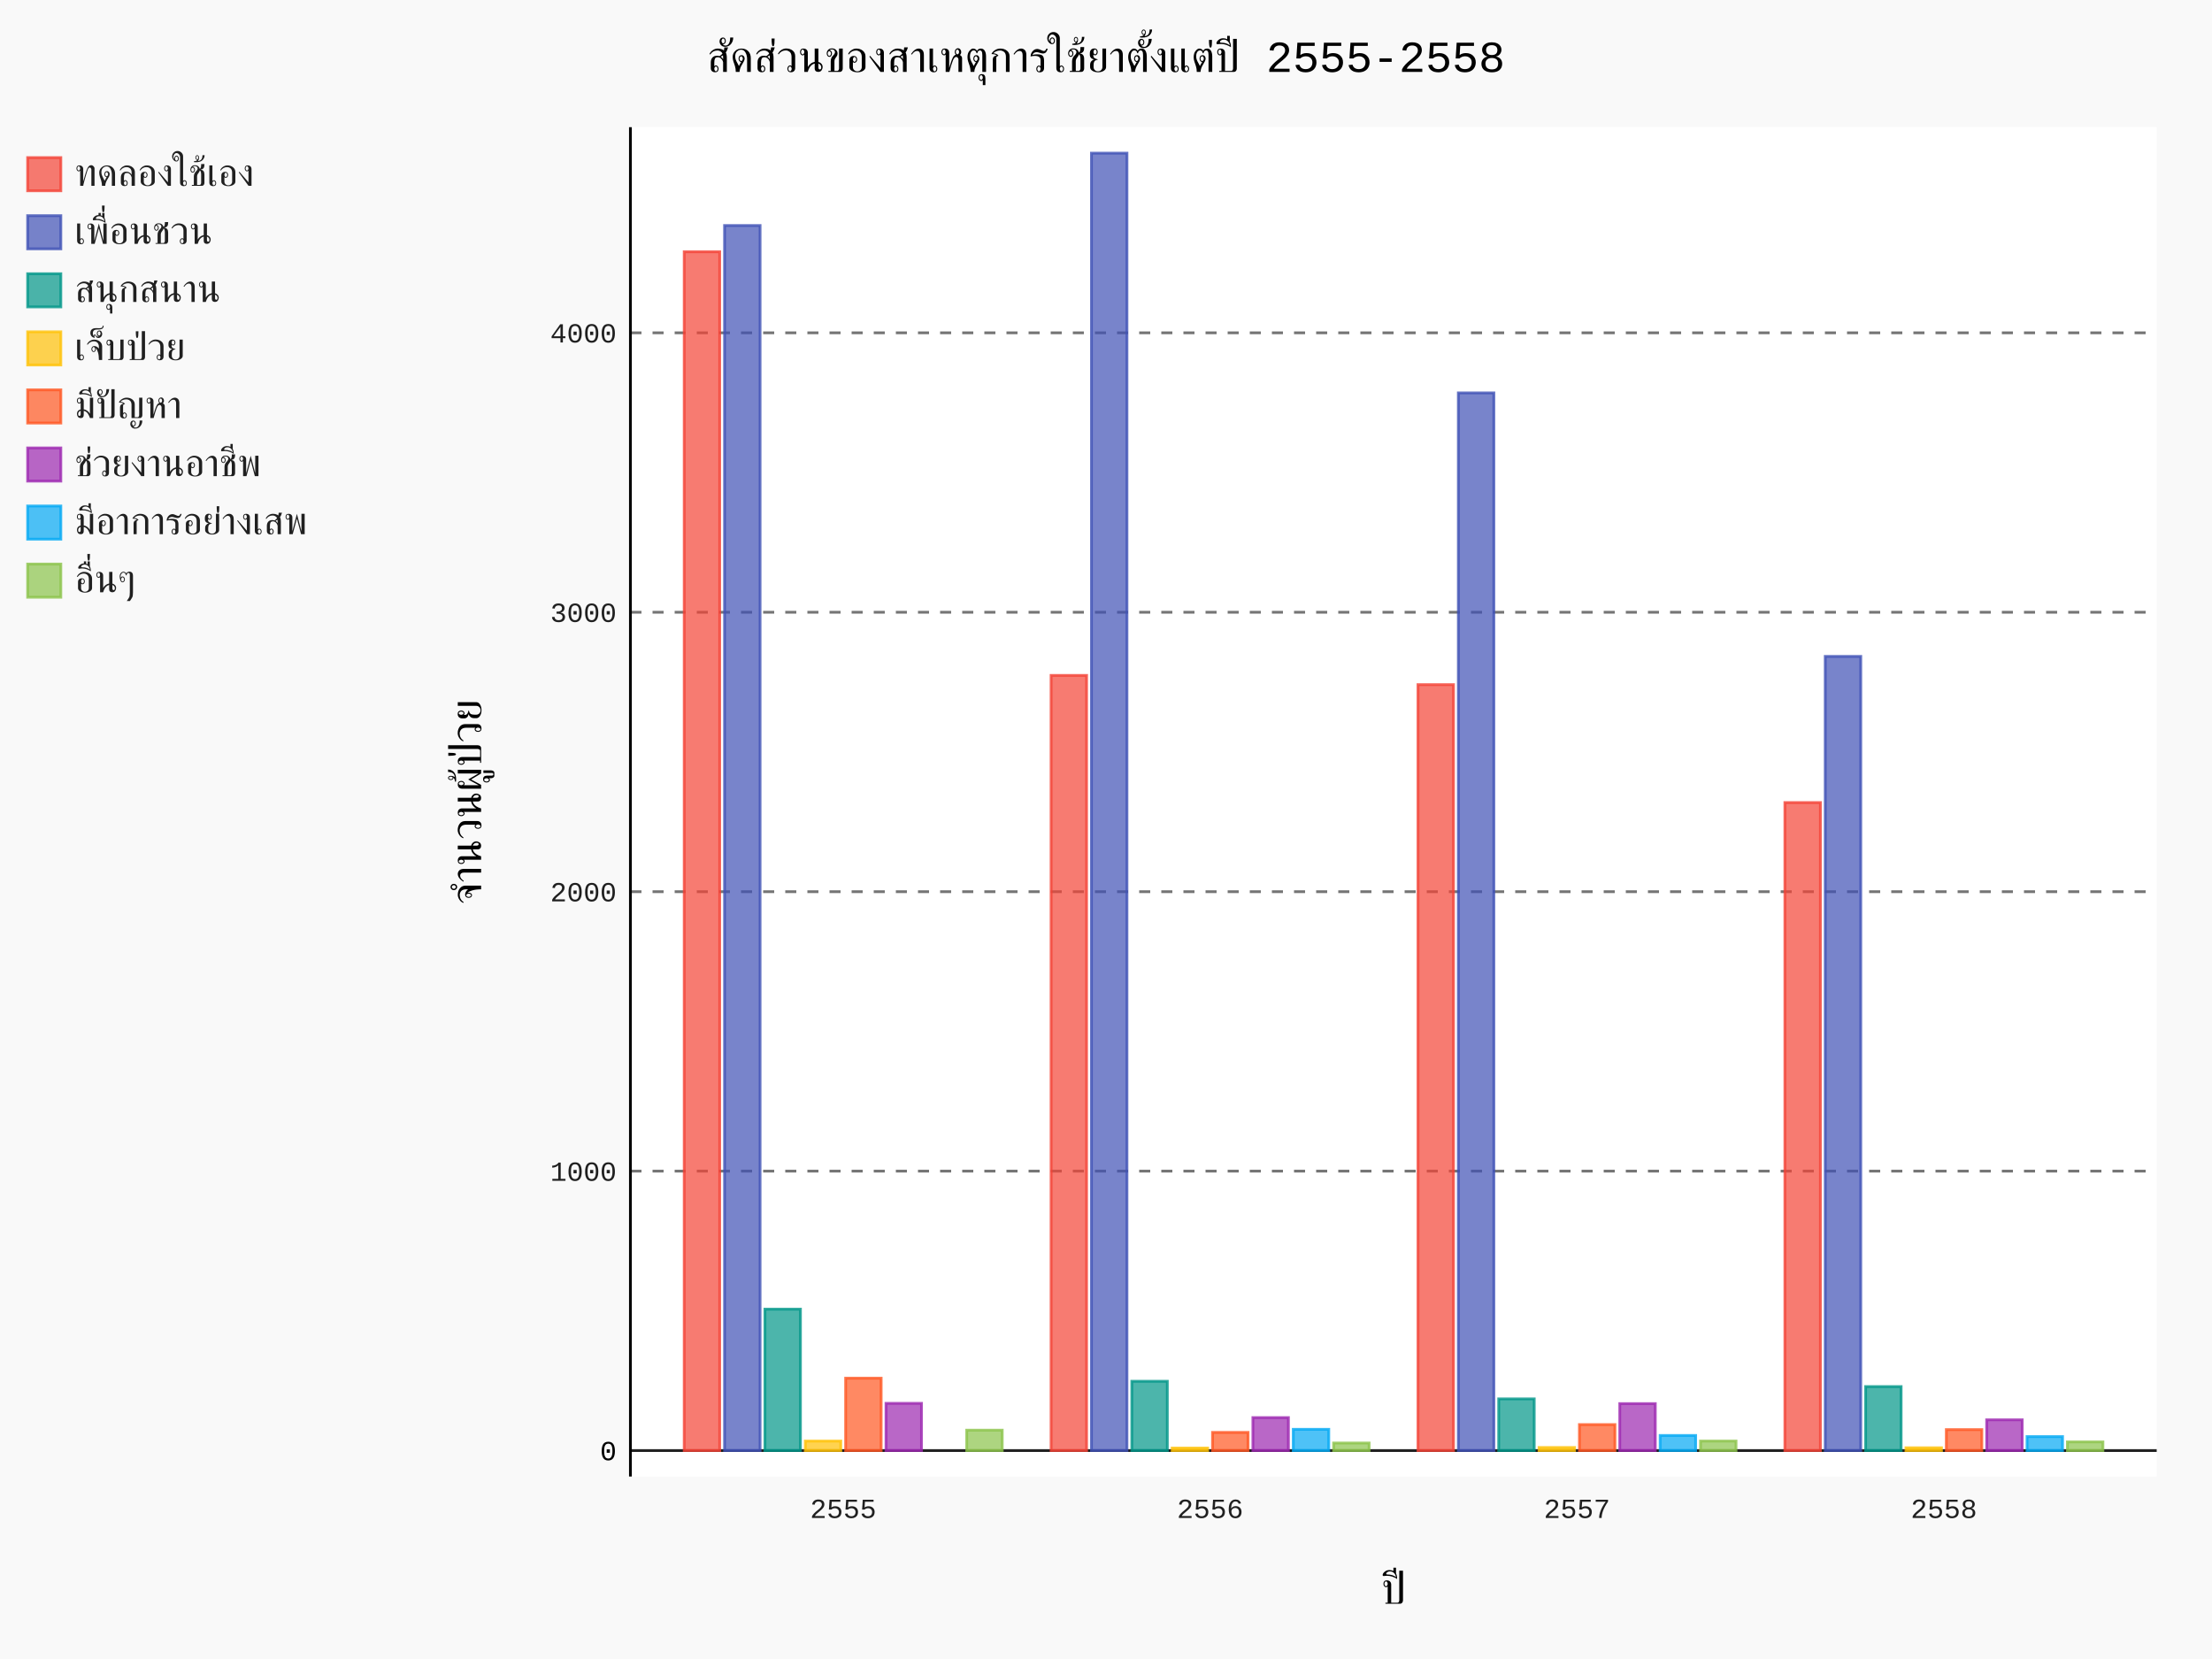
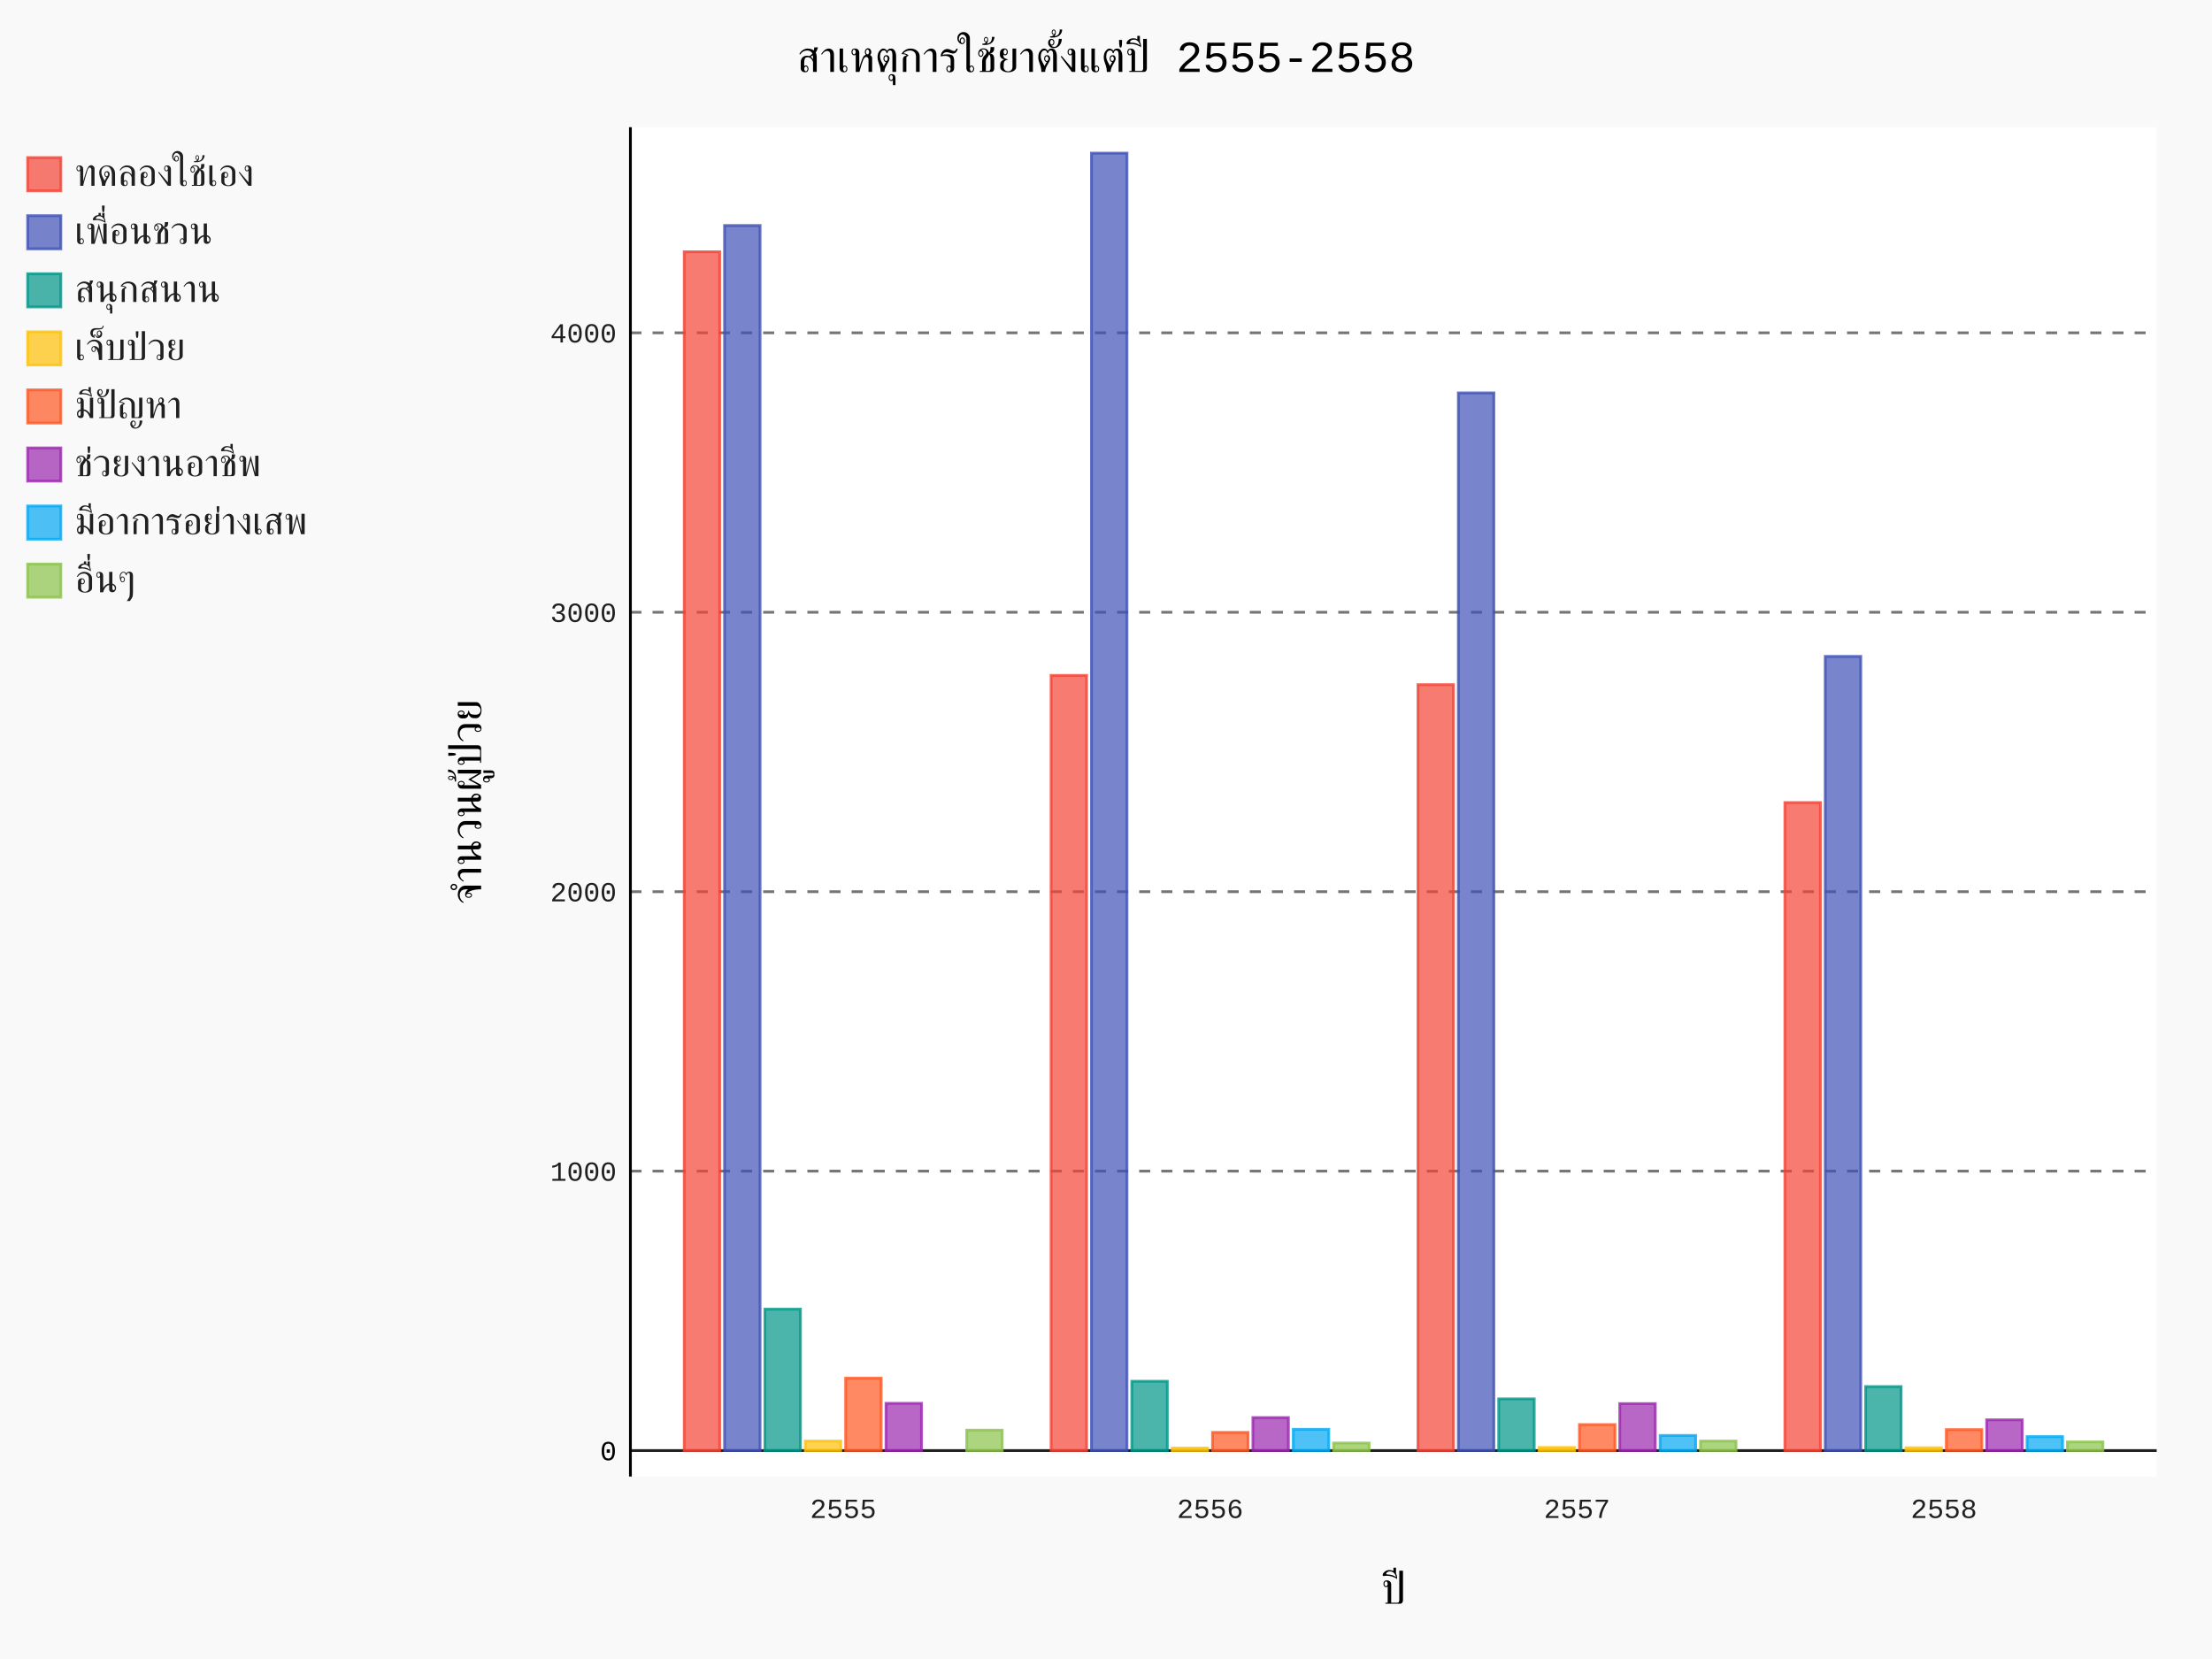
- <svg xmlns="http://www.w3.org/2000/svg" class="pygal-chart" id="chart-f72b42bc-df4b-4bab-9220-b4e55da110b3" viewBox="0 0 800 600">
+ <svg xmlns="http://www.w3.org/2000/svg" class="pygal-chart" id="chart-c4093220-619a-4b19-87af-b7046ed606a4" viewBox="0 0 800 600">
  <defs>
-     <style type="text/css">#chart-f72b42bc-df4b-4bab-9220-b4e55da110b3{-webkit-user-select:none;-webkit-font-smoothing:antialiased;font-family:Consolas,"Liberation Mono",Menlo,Courier,monospace}#chart-f72b42bc-df4b-4bab-9220-b4e55da110b3 .title{font-family:Consolas,"Liberation Mono",Menlo,Courier,monospace;font-size:16px}#chart-f72b42bc-df4b-4bab-9220-b4e55da110b3 .legends .legend text{font-family:Consolas,"Liberation Mono",Menlo,Courier,monospace;font-size:14px}#chart-f72b42bc-df4b-4bab-9220-b4e55da110b3 .axis text{font-family:Consolas,"Liberation Mono",Menlo,Courier,monospace;font-size:10px}#chart-f72b42bc-df4b-4bab-9220-b4e55da110b3 .axis text.major{font-family:Consolas,"Liberation Mono",Menlo,Courier,monospace;font-size:10px}#chart-f72b42bc-df4b-4bab-9220-b4e55da110b3 .text-overlay text.value{font-family:Consolas,"Liberation Mono",Menlo,Courier,monospace;font-size:16px}#chart-f72b42bc-df4b-4bab-9220-b4e55da110b3 .text-overlay text.label{font-family:Consolas,"Liberation Mono",Menlo,Courier,monospace;font-size:10px}#chart-f72b42bc-df4b-4bab-9220-b4e55da110b3 .tooltip{font-family:Consolas,"Liberation Mono",Menlo,Courier,monospace;font-size:14px}#chart-f72b42bc-df4b-4bab-9220-b4e55da110b3 text.no_data{font-family:Consolas,"Liberation Mono",Menlo,Courier,monospace;font-size:64px}
- #chart-f72b42bc-df4b-4bab-9220-b4e55da110b3{background-color:rgba(249,249,249,1)}#chart-f72b42bc-df4b-4bab-9220-b4e55da110b3 path,#chart-f72b42bc-df4b-4bab-9220-b4e55da110b3 line,#chart-f72b42bc-df4b-4bab-9220-b4e55da110b3 rect,#chart-f72b42bc-df4b-4bab-9220-b4e55da110b3 circle{-webkit-transition:150ms;-moz-transition:150ms;transition:150ms}#chart-f72b42bc-df4b-4bab-9220-b4e55da110b3 .graph &gt; .background{fill:rgba(249,249,249,1)}#chart-f72b42bc-df4b-4bab-9220-b4e55da110b3 .plot &gt; .background{fill:rgba(255,255,255,1)}#chart-f72b42bc-df4b-4bab-9220-b4e55da110b3 .graph{fill:rgba(0,0,0,.87)}#chart-f72b42bc-df4b-4bab-9220-b4e55da110b3 text.no_data{fill:rgba(0,0,0,1)}#chart-f72b42bc-df4b-4bab-9220-b4e55da110b3 .title{fill:rgba(0,0,0,1)}#chart-f72b42bc-df4b-4bab-9220-b4e55da110b3 .legends .legend text{fill:rgba(0,0,0,.87)}#chart-f72b42bc-df4b-4bab-9220-b4e55da110b3 .legends .legend:hover text{fill:rgba(0,0,0,1)}#chart-f72b42bc-df4b-4bab-9220-b4e55da110b3 .axis .line{stroke:rgba(0,0,0,1)}#chart-f72b42bc-df4b-4bab-9220-b4e55da110b3 .axis .guide.line{stroke:rgba(0,0,0,.54)}#chart-f72b42bc-df4b-4bab-9220-b4e55da110b3 .axis .major.line{stroke:rgba(0,0,0,.87)}#chart-f72b42bc-df4b-4bab-9220-b4e55da110b3 .axis text.major{fill:rgba(0,0,0,1)}#chart-f72b42bc-df4b-4bab-9220-b4e55da110b3 .axis.y .guides:hover .guide.line,#chart-f72b42bc-df4b-4bab-9220-b4e55da110b3 .line-graph .axis.x .guides:hover .guide.line,#chart-f72b42bc-df4b-4bab-9220-b4e55da110b3 .stackedline-graph .axis.x .guides:hover .guide.line,#chart-f72b42bc-df4b-4bab-9220-b4e55da110b3 .xy-graph .axis.x .guides:hover .guide.line{stroke:rgba(0,0,0,1)}#chart-f72b42bc-df4b-4bab-9220-b4e55da110b3 .axis .guides:hover text{fill:rgba(0,0,0,1)}#chart-f72b42bc-df4b-4bab-9220-b4e55da110b3 .reactive{fill-opacity:.7;stroke-opacity:.8}#chart-f72b42bc-df4b-4bab-9220-b4e55da110b3 .ci{stroke:rgba(0,0,0,.87)}#chart-f72b42bc-df4b-4bab-9220-b4e55da110b3 .reactive.active,#chart-f72b42bc-df4b-4bab-9220-b4e55da110b3 .active .reactive{fill-opacity:.8;stroke-opacity:.9;stroke-width:4}#chart-f72b42bc-df4b-4bab-9220-b4e55da110b3 .ci .reactive.active{stroke-width:1.5}#chart-f72b42bc-df4b-4bab-9220-b4e55da110b3 .series text{fill:rgba(0,0,0,1)}#chart-f72b42bc-df4b-4bab-9220-b4e55da110b3 .tooltip rect{fill:rgba(255,255,255,1);stroke:rgba(0,0,0,1);-webkit-transition:opacity 150ms;-moz-transition:opacity 150ms;transition:opacity 150ms}#chart-f72b42bc-df4b-4bab-9220-b4e55da110b3 .tooltip .label{fill:rgba(0,0,0,.87)}#chart-f72b42bc-df4b-4bab-9220-b4e55da110b3 .tooltip .label{fill:rgba(0,0,0,.87)}#chart-f72b42bc-df4b-4bab-9220-b4e55da110b3 .tooltip .legend{font-size:.8em;fill:rgba(0,0,0,.54)}#chart-f72b42bc-df4b-4bab-9220-b4e55da110b3 .tooltip .x_label{font-size:.6em;fill:rgba(0,0,0,1)}#chart-f72b42bc-df4b-4bab-9220-b4e55da110b3 .tooltip .xlink{font-size:.5em;text-decoration:underline}#chart-f72b42bc-df4b-4bab-9220-b4e55da110b3 .tooltip .value{font-size:1.5em}#chart-f72b42bc-df4b-4bab-9220-b4e55da110b3 .bound{font-size:.5em}#chart-f72b42bc-df4b-4bab-9220-b4e55da110b3 .max-value{font-size:.75em;fill:rgba(0,0,0,.54)}#chart-f72b42bc-df4b-4bab-9220-b4e55da110b3 .map-element{fill:rgba(255,255,255,1);stroke:rgba(0,0,0,.54) !important}#chart-f72b42bc-df4b-4bab-9220-b4e55da110b3 .map-element .reactive{fill-opacity:inherit;stroke-opacity:inherit}#chart-f72b42bc-df4b-4bab-9220-b4e55da110b3 .color-0,#chart-f72b42bc-df4b-4bab-9220-b4e55da110b3 .color-0 a:visited{stroke:#F44336;fill:#F44336}#chart-f72b42bc-df4b-4bab-9220-b4e55da110b3 .color-1,#chart-f72b42bc-df4b-4bab-9220-b4e55da110b3 .color-1 a:visited{stroke:#3F51B5;fill:#3F51B5}#chart-f72b42bc-df4b-4bab-9220-b4e55da110b3 .color-2,#chart-f72b42bc-df4b-4bab-9220-b4e55da110b3 .color-2 a:visited{stroke:#009688;fill:#009688}#chart-f72b42bc-df4b-4bab-9220-b4e55da110b3 .color-3,#chart-f72b42bc-df4b-4bab-9220-b4e55da110b3 .color-3 a:visited{stroke:#FFC107;fill:#FFC107}#chart-f72b42bc-df4b-4bab-9220-b4e55da110b3 .color-4,#chart-f72b42bc-df4b-4bab-9220-b4e55da110b3 .color-4 a:visited{stroke:#FF5722;fill:#FF5722}#chart-f72b42bc-df4b-4bab-9220-b4e55da110b3 .color-5,#chart-f72b42bc-df4b-4bab-9220-b4e55da110b3 .color-5 a:visited{stroke:#9C27B0;fill:#9C27B0}#chart-f72b42bc-df4b-4bab-9220-b4e55da110b3 .color-6,#chart-f72b42bc-df4b-4bab-9220-b4e55da110b3 .color-6 a:visited{stroke:#03A9F4;fill:#03A9F4}#chart-f72b42bc-df4b-4bab-9220-b4e55da110b3 .color-7,#chart-f72b42bc-df4b-4bab-9220-b4e55da110b3 .color-7 a:visited{stroke:#8BC34A;fill:#8BC34A}#chart-f72b42bc-df4b-4bab-9220-b4e55da110b3 .text-overlay .color-0 text{fill:black}#chart-f72b42bc-df4b-4bab-9220-b4e55da110b3 .text-overlay .color-1 text{fill:black}#chart-f72b42bc-df4b-4bab-9220-b4e55da110b3 .text-overlay .color-2 text{fill:black}#chart-f72b42bc-df4b-4bab-9220-b4e55da110b3 .text-overlay .color-3 text{fill:black}#chart-f72b42bc-df4b-4bab-9220-b4e55da110b3 .text-overlay .color-4 text{fill:black}#chart-f72b42bc-df4b-4bab-9220-b4e55da110b3 .text-overlay .color-5 text{fill:black}#chart-f72b42bc-df4b-4bab-9220-b4e55da110b3 .text-overlay .color-6 text{fill:black}#chart-f72b42bc-df4b-4bab-9220-b4e55da110b3 .text-overlay .color-7 text{fill:black}
- #chart-f72b42bc-df4b-4bab-9220-b4e55da110b3 text.no_data{text-anchor:middle}#chart-f72b42bc-df4b-4bab-9220-b4e55da110b3 .guide.line{fill:none}#chart-f72b42bc-df4b-4bab-9220-b4e55da110b3 .centered{text-anchor:middle}#chart-f72b42bc-df4b-4bab-9220-b4e55da110b3 .title{text-anchor:middle}#chart-f72b42bc-df4b-4bab-9220-b4e55da110b3 .legends .legend text{fill-opacity:1}#chart-f72b42bc-df4b-4bab-9220-b4e55da110b3 .axis.x text{text-anchor:middle}#chart-f72b42bc-df4b-4bab-9220-b4e55da110b3 .axis.x:not(.web) text[transform]{text-anchor:start}#chart-f72b42bc-df4b-4bab-9220-b4e55da110b3 .axis.x:not(.web) text[transform].backwards{text-anchor:end}#chart-f72b42bc-df4b-4bab-9220-b4e55da110b3 .axis.y text{text-anchor:end}#chart-f72b42bc-df4b-4bab-9220-b4e55da110b3 .axis.y text[transform].backwards{text-anchor:start}#chart-f72b42bc-df4b-4bab-9220-b4e55da110b3 .axis.y2 text{text-anchor:start}#chart-f72b42bc-df4b-4bab-9220-b4e55da110b3 .axis.y2 text[transform].backwards{text-anchor:end}#chart-f72b42bc-df4b-4bab-9220-b4e55da110b3 .axis .guide.line{stroke-dasharray:4,4}#chart-f72b42bc-df4b-4bab-9220-b4e55da110b3 .axis .major.guide.line{stroke-dasharray:6,6}#chart-f72b42bc-df4b-4bab-9220-b4e55da110b3 .horizontal .axis.y .guide.line,#chart-f72b42bc-df4b-4bab-9220-b4e55da110b3 .horizontal .axis.y2 .guide.line,#chart-f72b42bc-df4b-4bab-9220-b4e55da110b3 .vertical .axis.x .guide.line{opacity:0}#chart-f72b42bc-df4b-4bab-9220-b4e55da110b3 .horizontal .axis.always_show .guide.line,#chart-f72b42bc-df4b-4bab-9220-b4e55da110b3 .vertical .axis.always_show .guide.line{opacity:1 !important}#chart-f72b42bc-df4b-4bab-9220-b4e55da110b3 .axis.y .guides:hover .guide.line,#chart-f72b42bc-df4b-4bab-9220-b4e55da110b3 .axis.y2 .guides:hover .guide.line,#chart-f72b42bc-df4b-4bab-9220-b4e55da110b3 .axis.x .guides:hover .guide.line{opacity:1}#chart-f72b42bc-df4b-4bab-9220-b4e55da110b3 .axis .guides:hover text{opacity:1}#chart-f72b42bc-df4b-4bab-9220-b4e55da110b3 .nofill{fill:none}#chart-f72b42bc-df4b-4bab-9220-b4e55da110b3 .subtle-fill{fill-opacity:.2}#chart-f72b42bc-df4b-4bab-9220-b4e55da110b3 .dot{stroke-width:1px;fill-opacity:1}#chart-f72b42bc-df4b-4bab-9220-b4e55da110b3 .dot.active{stroke-width:5px}#chart-f72b42bc-df4b-4bab-9220-b4e55da110b3 .dot.negative{fill:transparent}#chart-f72b42bc-df4b-4bab-9220-b4e55da110b3 text,#chart-f72b42bc-df4b-4bab-9220-b4e55da110b3 tspan{stroke:none !important}#chart-f72b42bc-df4b-4bab-9220-b4e55da110b3 .series text.active{opacity:1}#chart-f72b42bc-df4b-4bab-9220-b4e55da110b3 .tooltip rect{fill-opacity:.95;stroke-width:.5}#chart-f72b42bc-df4b-4bab-9220-b4e55da110b3 .tooltip text{fill-opacity:1}#chart-f72b42bc-df4b-4bab-9220-b4e55da110b3 .showable{visibility:hidden}#chart-f72b42bc-df4b-4bab-9220-b4e55da110b3 .showable.shown{visibility:visible}#chart-f72b42bc-df4b-4bab-9220-b4e55da110b3 .gauge-background{fill:rgba(229,229,229,1);stroke:none}#chart-f72b42bc-df4b-4bab-9220-b4e55da110b3 .bg-lines{stroke:rgba(249,249,249,1);stroke-width:2px}</style>
+     <style type="text/css">#chart-c4093220-619a-4b19-87af-b7046ed606a4{-webkit-user-select:none;-webkit-font-smoothing:antialiased;font-family:Consolas,"Liberation Mono",Menlo,Courier,monospace}#chart-c4093220-619a-4b19-87af-b7046ed606a4 .title{font-family:Consolas,"Liberation Mono",Menlo,Courier,monospace;font-size:16px}#chart-c4093220-619a-4b19-87af-b7046ed606a4 .legends .legend text{font-family:Consolas,"Liberation Mono",Menlo,Courier,monospace;font-size:14px}#chart-c4093220-619a-4b19-87af-b7046ed606a4 .axis text{font-family:Consolas,"Liberation Mono",Menlo,Courier,monospace;font-size:10px}#chart-c4093220-619a-4b19-87af-b7046ed606a4 .axis text.major{font-family:Consolas,"Liberation Mono",Menlo,Courier,monospace;font-size:10px}#chart-c4093220-619a-4b19-87af-b7046ed606a4 .text-overlay text.value{font-family:Consolas,"Liberation Mono",Menlo,Courier,monospace;font-size:16px}#chart-c4093220-619a-4b19-87af-b7046ed606a4 .text-overlay text.label{font-family:Consolas,"Liberation Mono",Menlo,Courier,monospace;font-size:10px}#chart-c4093220-619a-4b19-87af-b7046ed606a4 .tooltip{font-family:Consolas,"Liberation Mono",Menlo,Courier,monospace;font-size:14px}#chart-c4093220-619a-4b19-87af-b7046ed606a4 text.no_data{font-family:Consolas,"Liberation Mono",Menlo,Courier,monospace;font-size:64px}
+ #chart-c4093220-619a-4b19-87af-b7046ed606a4{background-color:rgba(249,249,249,1)}#chart-c4093220-619a-4b19-87af-b7046ed606a4 path,#chart-c4093220-619a-4b19-87af-b7046ed606a4 line,#chart-c4093220-619a-4b19-87af-b7046ed606a4 rect,#chart-c4093220-619a-4b19-87af-b7046ed606a4 circle{-webkit-transition:150ms;-moz-transition:150ms;transition:150ms}#chart-c4093220-619a-4b19-87af-b7046ed606a4 .graph &gt; .background{fill:rgba(249,249,249,1)}#chart-c4093220-619a-4b19-87af-b7046ed606a4 .plot &gt; .background{fill:rgba(255,255,255,1)}#chart-c4093220-619a-4b19-87af-b7046ed606a4 .graph{fill:rgba(0,0,0,.87)}#chart-c4093220-619a-4b19-87af-b7046ed606a4 text.no_data{fill:rgba(0,0,0,1)}#chart-c4093220-619a-4b19-87af-b7046ed606a4 .title{fill:rgba(0,0,0,1)}#chart-c4093220-619a-4b19-87af-b7046ed606a4 .legends .legend text{fill:rgba(0,0,0,.87)}#chart-c4093220-619a-4b19-87af-b7046ed606a4 .legends .legend:hover text{fill:rgba(0,0,0,1)}#chart-c4093220-619a-4b19-87af-b7046ed606a4 .axis .line{stroke:rgba(0,0,0,1)}#chart-c4093220-619a-4b19-87af-b7046ed606a4 .axis .guide.line{stroke:rgba(0,0,0,.54)}#chart-c4093220-619a-4b19-87af-b7046ed606a4 .axis .major.line{stroke:rgba(0,0,0,.87)}#chart-c4093220-619a-4b19-87af-b7046ed606a4 .axis text.major{fill:rgba(0,0,0,1)}#chart-c4093220-619a-4b19-87af-b7046ed606a4 .axis.y .guides:hover .guide.line,#chart-c4093220-619a-4b19-87af-b7046ed606a4 .line-graph .axis.x .guides:hover .guide.line,#chart-c4093220-619a-4b19-87af-b7046ed606a4 .stackedline-graph .axis.x .guides:hover .guide.line,#chart-c4093220-619a-4b19-87af-b7046ed606a4 .xy-graph .axis.x .guides:hover .guide.line{stroke:rgba(0,0,0,1)}#chart-c4093220-619a-4b19-87af-b7046ed606a4 .axis .guides:hover text{fill:rgba(0,0,0,1)}#chart-c4093220-619a-4b19-87af-b7046ed606a4 .reactive{fill-opacity:.7;stroke-opacity:.8}#chart-c4093220-619a-4b19-87af-b7046ed606a4 .ci{stroke:rgba(0,0,0,.87)}#chart-c4093220-619a-4b19-87af-b7046ed606a4 .reactive.active,#chart-c4093220-619a-4b19-87af-b7046ed606a4 .active .reactive{fill-opacity:.8;stroke-opacity:.9;stroke-width:4}#chart-c4093220-619a-4b19-87af-b7046ed606a4 .ci .reactive.active{stroke-width:1.5}#chart-c4093220-619a-4b19-87af-b7046ed606a4 .series text{fill:rgba(0,0,0,1)}#chart-c4093220-619a-4b19-87af-b7046ed606a4 .tooltip rect{fill:rgba(255,255,255,1);stroke:rgba(0,0,0,1);-webkit-transition:opacity 150ms;-moz-transition:opacity 150ms;transition:opacity 150ms}#chart-c4093220-619a-4b19-87af-b7046ed606a4 .tooltip .label{fill:rgba(0,0,0,.87)}#chart-c4093220-619a-4b19-87af-b7046ed606a4 .tooltip .label{fill:rgba(0,0,0,.87)}#chart-c4093220-619a-4b19-87af-b7046ed606a4 .tooltip .legend{font-size:.8em;fill:rgba(0,0,0,.54)}#chart-c4093220-619a-4b19-87af-b7046ed606a4 .tooltip .x_label{font-size:.6em;fill:rgba(0,0,0,1)}#chart-c4093220-619a-4b19-87af-b7046ed606a4 .tooltip .xlink{font-size:.5em;text-decoration:underline}#chart-c4093220-619a-4b19-87af-b7046ed606a4 .tooltip .value{font-size:1.5em}#chart-c4093220-619a-4b19-87af-b7046ed606a4 .bound{font-size:.5em}#chart-c4093220-619a-4b19-87af-b7046ed606a4 .max-value{font-size:.75em;fill:rgba(0,0,0,.54)}#chart-c4093220-619a-4b19-87af-b7046ed606a4 .map-element{fill:rgba(255,255,255,1);stroke:rgba(0,0,0,.54) !important}#chart-c4093220-619a-4b19-87af-b7046ed606a4 .map-element .reactive{fill-opacity:inherit;stroke-opacity:inherit}#chart-c4093220-619a-4b19-87af-b7046ed606a4 .color-0,#chart-c4093220-619a-4b19-87af-b7046ed606a4 .color-0 a:visited{stroke:#F44336;fill:#F44336}#chart-c4093220-619a-4b19-87af-b7046ed606a4 .color-1,#chart-c4093220-619a-4b19-87af-b7046ed606a4 .color-1 a:visited{stroke:#3F51B5;fill:#3F51B5}#chart-c4093220-619a-4b19-87af-b7046ed606a4 .color-2,#chart-c4093220-619a-4b19-87af-b7046ed606a4 .color-2 a:visited{stroke:#009688;fill:#009688}#chart-c4093220-619a-4b19-87af-b7046ed606a4 .color-3,#chart-c4093220-619a-4b19-87af-b7046ed606a4 .color-3 a:visited{stroke:#FFC107;fill:#FFC107}#chart-c4093220-619a-4b19-87af-b7046ed606a4 .color-4,#chart-c4093220-619a-4b19-87af-b7046ed606a4 .color-4 a:visited{stroke:#FF5722;fill:#FF5722}#chart-c4093220-619a-4b19-87af-b7046ed606a4 .color-5,#chart-c4093220-619a-4b19-87af-b7046ed606a4 .color-5 a:visited{stroke:#9C27B0;fill:#9C27B0}#chart-c4093220-619a-4b19-87af-b7046ed606a4 .color-6,#chart-c4093220-619a-4b19-87af-b7046ed606a4 .color-6 a:visited{stroke:#03A9F4;fill:#03A9F4}#chart-c4093220-619a-4b19-87af-b7046ed606a4 .color-7,#chart-c4093220-619a-4b19-87af-b7046ed606a4 .color-7 a:visited{stroke:#8BC34A;fill:#8BC34A}#chart-c4093220-619a-4b19-87af-b7046ed606a4 .text-overlay .color-0 text{fill:black}#chart-c4093220-619a-4b19-87af-b7046ed606a4 .text-overlay .color-1 text{fill:black}#chart-c4093220-619a-4b19-87af-b7046ed606a4 .text-overlay .color-2 text{fill:black}#chart-c4093220-619a-4b19-87af-b7046ed606a4 .text-overlay .color-3 text{fill:black}#chart-c4093220-619a-4b19-87af-b7046ed606a4 .text-overlay .color-4 text{fill:black}#chart-c4093220-619a-4b19-87af-b7046ed606a4 .text-overlay .color-5 text{fill:black}#chart-c4093220-619a-4b19-87af-b7046ed606a4 .text-overlay .color-6 text{fill:black}#chart-c4093220-619a-4b19-87af-b7046ed606a4 .text-overlay .color-7 text{fill:black}
+ #chart-c4093220-619a-4b19-87af-b7046ed606a4 text.no_data{text-anchor:middle}#chart-c4093220-619a-4b19-87af-b7046ed606a4 .guide.line{fill:none}#chart-c4093220-619a-4b19-87af-b7046ed606a4 .centered{text-anchor:middle}#chart-c4093220-619a-4b19-87af-b7046ed606a4 .title{text-anchor:middle}#chart-c4093220-619a-4b19-87af-b7046ed606a4 .legends .legend text{fill-opacity:1}#chart-c4093220-619a-4b19-87af-b7046ed606a4 .axis.x text{text-anchor:middle}#chart-c4093220-619a-4b19-87af-b7046ed606a4 .axis.x:not(.web) text[transform]{text-anchor:start}#chart-c4093220-619a-4b19-87af-b7046ed606a4 .axis.x:not(.web) text[transform].backwards{text-anchor:end}#chart-c4093220-619a-4b19-87af-b7046ed606a4 .axis.y text{text-anchor:end}#chart-c4093220-619a-4b19-87af-b7046ed606a4 .axis.y text[transform].backwards{text-anchor:start}#chart-c4093220-619a-4b19-87af-b7046ed606a4 .axis.y2 text{text-anchor:start}#chart-c4093220-619a-4b19-87af-b7046ed606a4 .axis.y2 text[transform].backwards{text-anchor:end}#chart-c4093220-619a-4b19-87af-b7046ed606a4 .axis .guide.line{stroke-dasharray:4,4}#chart-c4093220-619a-4b19-87af-b7046ed606a4 .axis .major.guide.line{stroke-dasharray:6,6}#chart-c4093220-619a-4b19-87af-b7046ed606a4 .horizontal .axis.y .guide.line,#chart-c4093220-619a-4b19-87af-b7046ed606a4 .horizontal .axis.y2 .guide.line,#chart-c4093220-619a-4b19-87af-b7046ed606a4 .vertical .axis.x .guide.line{opacity:0}#chart-c4093220-619a-4b19-87af-b7046ed606a4 .horizontal .axis.always_show .guide.line,#chart-c4093220-619a-4b19-87af-b7046ed606a4 .vertical .axis.always_show .guide.line{opacity:1 !important}#chart-c4093220-619a-4b19-87af-b7046ed606a4 .axis.y .guides:hover .guide.line,#chart-c4093220-619a-4b19-87af-b7046ed606a4 .axis.y2 .guides:hover .guide.line,#chart-c4093220-619a-4b19-87af-b7046ed606a4 .axis.x .guides:hover .guide.line{opacity:1}#chart-c4093220-619a-4b19-87af-b7046ed606a4 .axis .guides:hover text{opacity:1}#chart-c4093220-619a-4b19-87af-b7046ed606a4 .nofill{fill:none}#chart-c4093220-619a-4b19-87af-b7046ed606a4 .subtle-fill{fill-opacity:.2}#chart-c4093220-619a-4b19-87af-b7046ed606a4 .dot{stroke-width:1px;fill-opacity:1}#chart-c4093220-619a-4b19-87af-b7046ed606a4 .dot.active{stroke-width:5px}#chart-c4093220-619a-4b19-87af-b7046ed606a4 .dot.negative{fill:transparent}#chart-c4093220-619a-4b19-87af-b7046ed606a4 text,#chart-c4093220-619a-4b19-87af-b7046ed606a4 tspan{stroke:none !important}#chart-c4093220-619a-4b19-87af-b7046ed606a4 .series text.active{opacity:1}#chart-c4093220-619a-4b19-87af-b7046ed606a4 .tooltip rect{fill-opacity:.95;stroke-width:.5}#chart-c4093220-619a-4b19-87af-b7046ed606a4 .tooltip text{fill-opacity:1}#chart-c4093220-619a-4b19-87af-b7046ed606a4 .showable{visibility:hidden}#chart-c4093220-619a-4b19-87af-b7046ed606a4 .showable.shown{visibility:visible}#chart-c4093220-619a-4b19-87af-b7046ed606a4 .gauge-background{fill:rgba(229,229,229,1);stroke:none}#chart-c4093220-619a-4b19-87af-b7046ed606a4 .bg-lines{stroke:rgba(249,249,249,1);stroke-width:2px}</style>
  </defs>
  <g class="graph bar-graph vertical">
    <rect class="background" height="600" width="800" x="0" y="0" />
    <g class="plot" transform="translate(228, 46)">
      <rect class="background" height="488" width="552.0" x="0" y="0" />
      <g class="axis y">
        <g class="guides">
          <path class="axis major line" d="M0 478.615 h552" />
          <text class="major" x="-5" y="482.115">0</text>
        </g>
        <g class="guides">
          <path class="guide line" d="M0 377.553 h552" />
          <text class="" x="-5" y="381.053">1000</text>
        </g>
        <g class="guides">
          <path class="guide line" d="M0 276.491 h552" />
          <text class="" x="-5" y="279.991">2000</text>
        </g>
        <g class="guides">
          <path class="guide line" d="M0 175.429 h552" />
          <text class="" x="-5" y="178.929">3000</text>
        </g>
        <g class="guides">
          <path class="guide line" d="M0 74.367 h552" />
          <text class="" x="-5" y="77.867">4000</text>
        </g>
      </g>
      <g class="axis x">
        <path class="line" d="M0 0 v488" />
        <g class="guides">
          <path class="guide line" d="M76.962 0 v488" />
          <text class="" x="76.962" y="503.0">2555</text>
        </g>
        <g class="guides">
          <path class="guide line" d="M209.654 0 v488" />
          <text class="" x="209.654" y="503.0">2556</text>
        </g>
        <g class="guides">
          <path class="guide line" d="M342.346 0 v488" />
          <text class="" x="342.346" y="503.0">2557</text>
        </g>
        <g class="guides">
          <path class="guide line" d="M475.038 0 v488" />
          <text class="" x="475.038" y="503.0">2558</text>
        </g>
      </g>
      <g class="series serie-0 color-0">
        <g class="bars">
          <g class="bar">
            <rect class="rect reactive tooltip-trigger" height="433.556" rx="0" ry="0" width="12.845" x="19.453" y="45.059" />
          </g>
          <g class="bar">
            <rect class="rect reactive tooltip-trigger" height="280.346" rx="0" ry="0" width="12.845" x="152.145" y="198.269" />
          </g>
          <g class="bar">
            <rect class="rect reactive tooltip-trigger" height="277.011" rx="0" ry="0" width="12.845" x="284.837" y="201.604" />
          </g>
          <g class="bar">
            <rect class="rect reactive tooltip-trigger" height="234.363" rx="0" ry="0" width="12.845" x="417.53" y="244.253" />
          </g>
        </g>
      </g>
      <g class="series serie-1 color-1">
        <g class="bars">
          <g class="bar">
            <rect class="rect reactive tooltip-trigger" height="443.056" rx="0" ry="0" width="12.845" x="34.049" y="35.56" />
          </g>
          <g class="bar">
            <rect class="rect reactive tooltip-trigger" height="469.231" rx="0" ry="0" width="12.845" x="166.741" y="9.385" />
          </g>
          <g class="bar">
            <rect class="rect reactive tooltip-trigger" height="382.52" rx="0" ry="0" width="12.845" x="299.433" y="96.096" />
          </g>
          <g class="bar">
            <rect class="rect reactive tooltip-trigger" height="287.218" rx="0" ry="0" width="12.845" x="432.126" y="191.397" />
          </g>
        </g>
      </g>
      <g class="series serie-2 color-2">
        <g class="bars">
          <g class="bar">
            <rect class="rect reactive tooltip-trigger" height="51.137" rx="0" ry="0" width="12.845" x="48.645" y="427.478" />
          </g>
          <g class="bar">
            <rect class="rect reactive tooltip-trigger" height="25.063" rx="0" ry="0" width="12.845" x="181.337" y="453.552" />
          </g>
          <g class="bar">
            <rect class="rect reactive tooltip-trigger" height="18.696" rx="0" ry="0" width="12.845" x="314.03" y="459.919" />
          </g>
          <g class="bar">
            <rect class="rect reactive tooltip-trigger" height="23.143" rx="0" ry="0" width="12.845" x="446.722" y="455.472" />
          </g>
        </g>
      </g>
      <g class="series serie-3 color-3">
        <g class="bars">
          <g class="bar">
            <rect class="rect reactive tooltip-trigger" height="3.436" rx="0" ry="0" width="12.845" x="63.241" y="475.179" />
          </g>
          <g class="bar">
            <rect class="rect reactive tooltip-trigger" height="0.91" rx="0" ry="0" width="12.845" x="195.933" y="477.706" />
          </g>
          <g class="bar">
            <rect class="rect reactive tooltip-trigger" height="1.112" rx="0" ry="0" width="12.845" x="328.626" y="477.504" />
          </g>
          <g class="bar">
            <rect class="rect reactive tooltip-trigger" height="1.011" rx="0" ry="0" width="12.845" x="461.318" y="477.605" />
          </g>
        </g>
      </g>
      <g class="series serie-4 color-4">
        <g class="bars">
          <g class="bar">
            <rect class="rect reactive tooltip-trigger" height="26.175" rx="0" ry="0" width="12.845" x="77.837" y="452.44" />
          </g>
          <g class="bar">
            <rect class="rect reactive tooltip-trigger" height="6.569" rx="0" ry="0" width="12.845" x="210.53" y="472.046" />
          </g>
          <g class="bar">
            <rect class="rect reactive tooltip-trigger" height="9.399" rx="0" ry="0" width="12.845" x="343.222" y="469.217" />
          </g>
          <g class="bar">
            <rect class="rect reactive tooltip-trigger" height="7.58" rx="0" ry="0" width="12.845" x="475.914" y="471.036" />
          </g>
        </g>
      </g>
      <g class="series serie-5 color-5">
        <g class="bars">
          <g class="bar">
            <rect class="rect reactive tooltip-trigger" height="17.079" rx="0" ry="0" width="12.845" x="92.433" y="461.536" />
          </g>
          <g class="bar">
            <rect class="rect reactive tooltip-trigger" height="11.925" rx="0" ry="0" width="12.845" x="225.126" y="466.69" />
          </g>
          <g class="bar">
            <rect class="rect reactive tooltip-trigger" height="16.978" rx="0" ry="0" width="12.845" x="357.818" y="461.637" />
          </g>
          <g class="bar">
            <rect class="rect reactive tooltip-trigger" height="11.117" rx="0" ry="0" width="12.845" x="490.51" y="467.499" />
          </g>
        </g>
      </g>
      <g class="series serie-6 color-6">
        <g class="bars">
          <g class="bar">
            <rect class="rect reactive tooltip-trigger" height="0.0" rx="0" ry="0" width="12.845" x="107.03" y="478.615" />
          </g>
          <g class="bar">
            <rect class="rect reactive tooltip-trigger" height="7.681" rx="0" ry="0" width="12.845" x="239.722" y="470.935" />
          </g>
          <g class="bar">
            <rect class="rect reactive tooltip-trigger" height="5.457" rx="0" ry="0" width="12.845" x="372.414" y="473.158" />
          </g>
          <g class="bar">
            <rect class="rect reactive tooltip-trigger" height="5.053" rx="0" ry="0" width="12.845" x="505.107" y="473.562" />
          </g>
        </g>
      </g>
      <g class="series serie-7 color-7">
        <g class="bars">
          <g class="bar">
            <rect class="rect reactive tooltip-trigger" height="7.378" rx="0" ry="0" width="12.845" x="121.626" y="471.238" />
          </g>
          <g class="bar">
            <rect class="rect reactive tooltip-trigger" height="2.729" rx="0" ry="0" width="12.845" x="254.318" y="475.887" />
          </g>
          <g class="bar">
            <rect class="rect reactive tooltip-trigger" height="3.436" rx="0" ry="0" width="12.845" x="387.01" y="475.179" />
          </g>
          <g class="bar">
            <rect class="rect reactive tooltip-trigger" height="3.133" rx="0" ry="0" width="12.845" x="519.703" y="475.482" />
          </g>
        </g>
      </g>
    </g>
    <g class="titles">
-       <text class="title plot_title" x="400.0" y="26">สัดส่วนของสาเหตุการใช้ยาตั้งแต่ปี 2555-2558</text>
+       <text class="title plot_title" x="400.0" y="26">สาเหตุการใช้ยาตั้งแต่ปี 2555-2558</text>
      <text class="title" x="504.0" y="580">ปี</text>
      <text class="title" transform="rotate(-90 148 290)" x="148.0" y="316.0">จำนวนผู้ป่วย</text>
    </g>
    <g class="plot overlay" transform="translate(228, 46)">
      <g class="series serie-0 color-0" />
      <g class="series serie-1 color-1" />
      <g class="series serie-2 color-2" />
      <g class="series serie-3 color-3" />
      <g class="series serie-4 color-4" />
      <g class="series serie-5 color-5" />
      <g class="series serie-6 color-6" />
      <g class="series serie-7 color-7" />
    </g>
    <g class="plot text-overlay" transform="translate(228, 46)">
      <g class="series serie-0 color-0" />
      <g class="series serie-1 color-1" />
      <g class="series serie-2 color-2" />
      <g class="series serie-3 color-3" />
      <g class="series serie-4 color-4" />
      <g class="series serie-5 color-5" />
      <g class="series serie-6 color-6" />
      <g class="series serie-7 color-7" />
    </g>
    <g class="plot tooltip-overlay" transform="translate(228, 46)">
      <g class="tooltip" style="opacity: 0" transform="translate(0 0)">
        <rect class="tooltip-box" height="0" rx="0" ry="0" width="0" />
        <g class="text" />
      </g>
    </g>
    <g class="legends" transform="translate(10, 56)">
      <g class="legend reactive activate-serie" id="activate-serie-0">
        <rect class="color-0 reactive" height="12" width="12" x="0.0" y="1.0" />
        <text x="17.0" y="11.2">ทดลองใช้เอง</text>
      </g>
      <g class="legend reactive activate-serie" id="activate-serie-1">
        <rect class="color-1 reactive" height="12" width="12" x="0.0" y="22.0" />
        <text x="17.0" y="32.2">เพื่อนชวน</text>
      </g>
      <g class="legend reactive activate-serie" id="activate-serie-2">
        <rect class="color-2 reactive" height="12" width="12" x="0.0" y="43.0" />
        <text x="17.0" y="53.2">สนุกสนาน</text>
      </g>
      <g class="legend reactive activate-serie" id="activate-serie-3">
        <rect class="color-3 reactive" height="12" width="12" x="0.0" y="64.0" />
        <text x="17.0" y="74.2">เจ็บป่วย</text>
      </g>
      <g class="legend reactive activate-serie" id="activate-serie-4">
        <rect class="color-4 reactive" height="12" width="12" x="0.0" y="85.0" />
        <text x="17.0" y="95.2">มีปัญหา</text>
      </g>
      <g class="legend reactive activate-serie" id="activate-serie-5">
        <rect class="color-5 reactive" height="12" width="12" x="0.0" y="106.0" />
        <text x="17.0" y="116.2">ช่วยงานอาชีพ</text>
      </g>
      <g class="legend reactive activate-serie" id="activate-serie-6">
        <rect class="color-6 reactive" height="12" width="12" x="0.0" y="127.0" />
        <text x="17.0" y="137.2">มีอาการอย่างเสพ</text>
      </g>
      <g class="legend reactive activate-serie" id="activate-serie-7">
        <rect class="color-7 reactive" height="12" width="12" x="0.0" y="148.0" />
        <text x="17.0" y="158.2">อื่นๆ</text>
      </g>
    </g>
    <g class="legends" transform="translate(790, 56)" />
  </g>
</svg>
